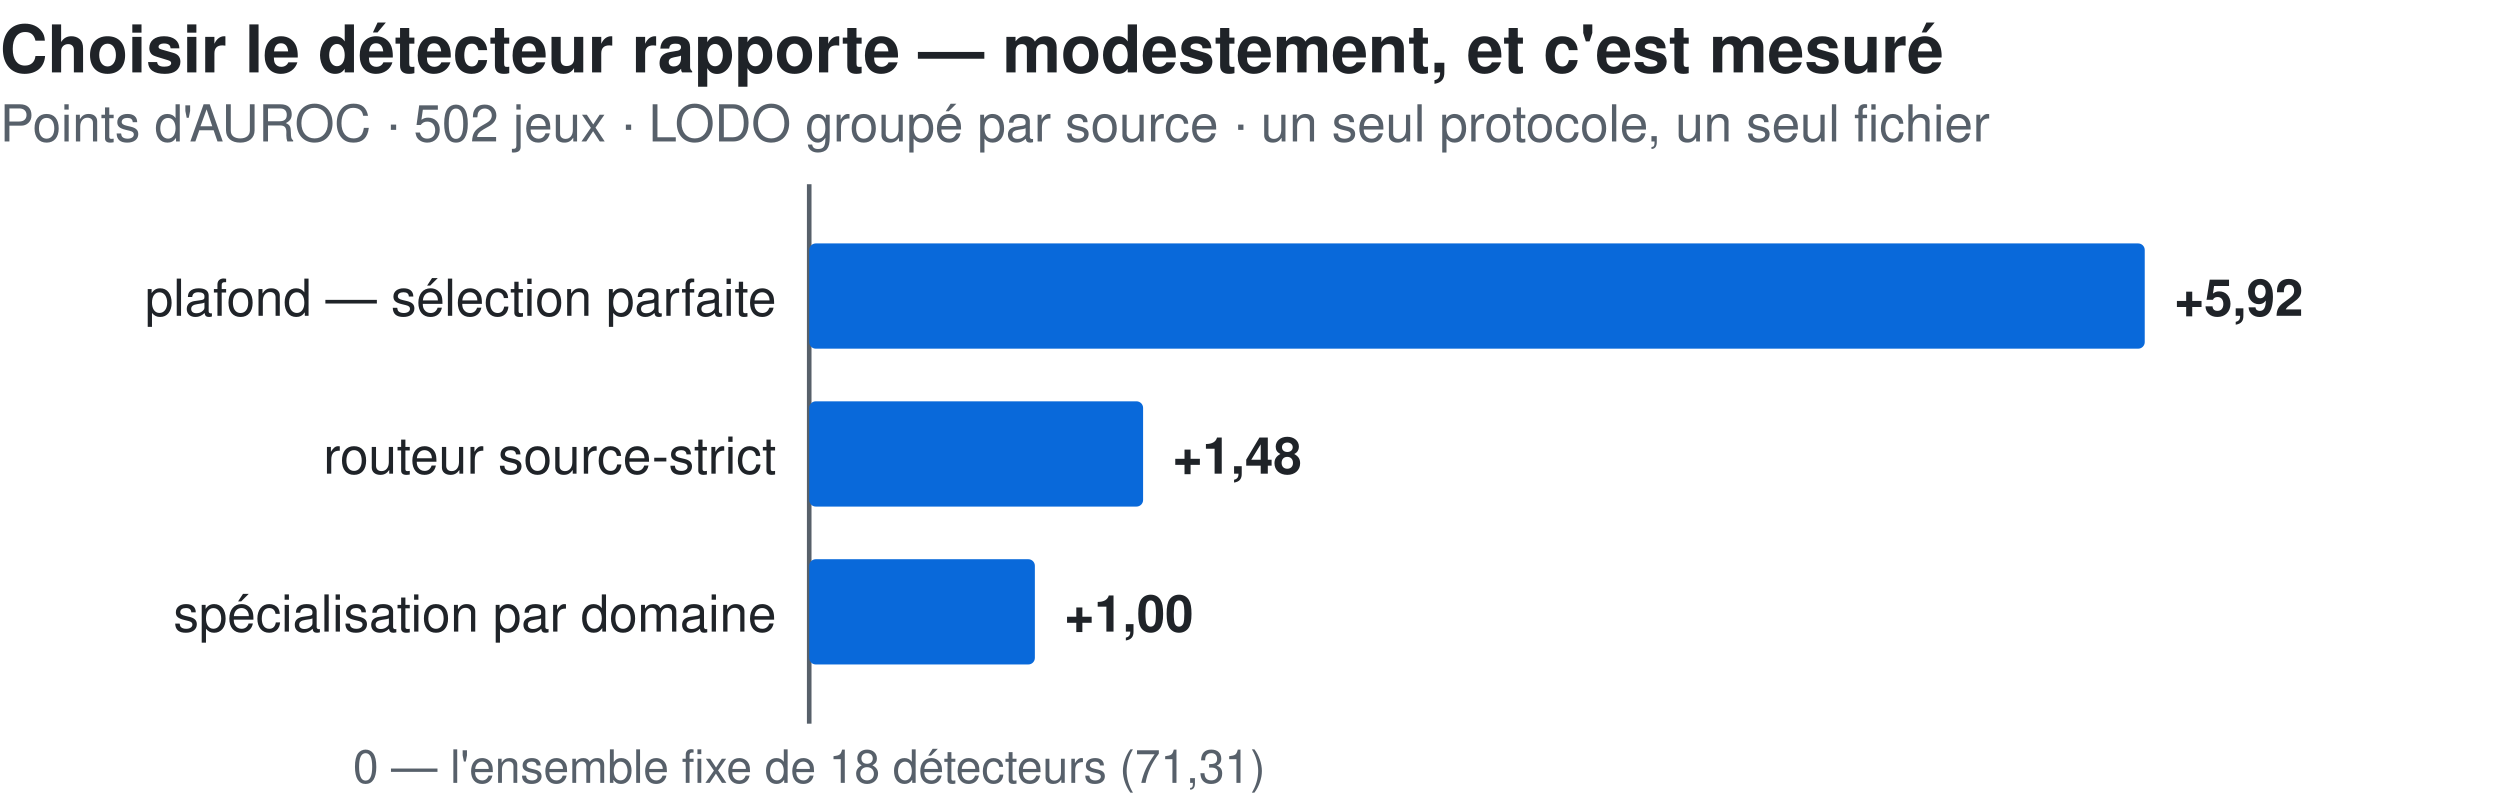
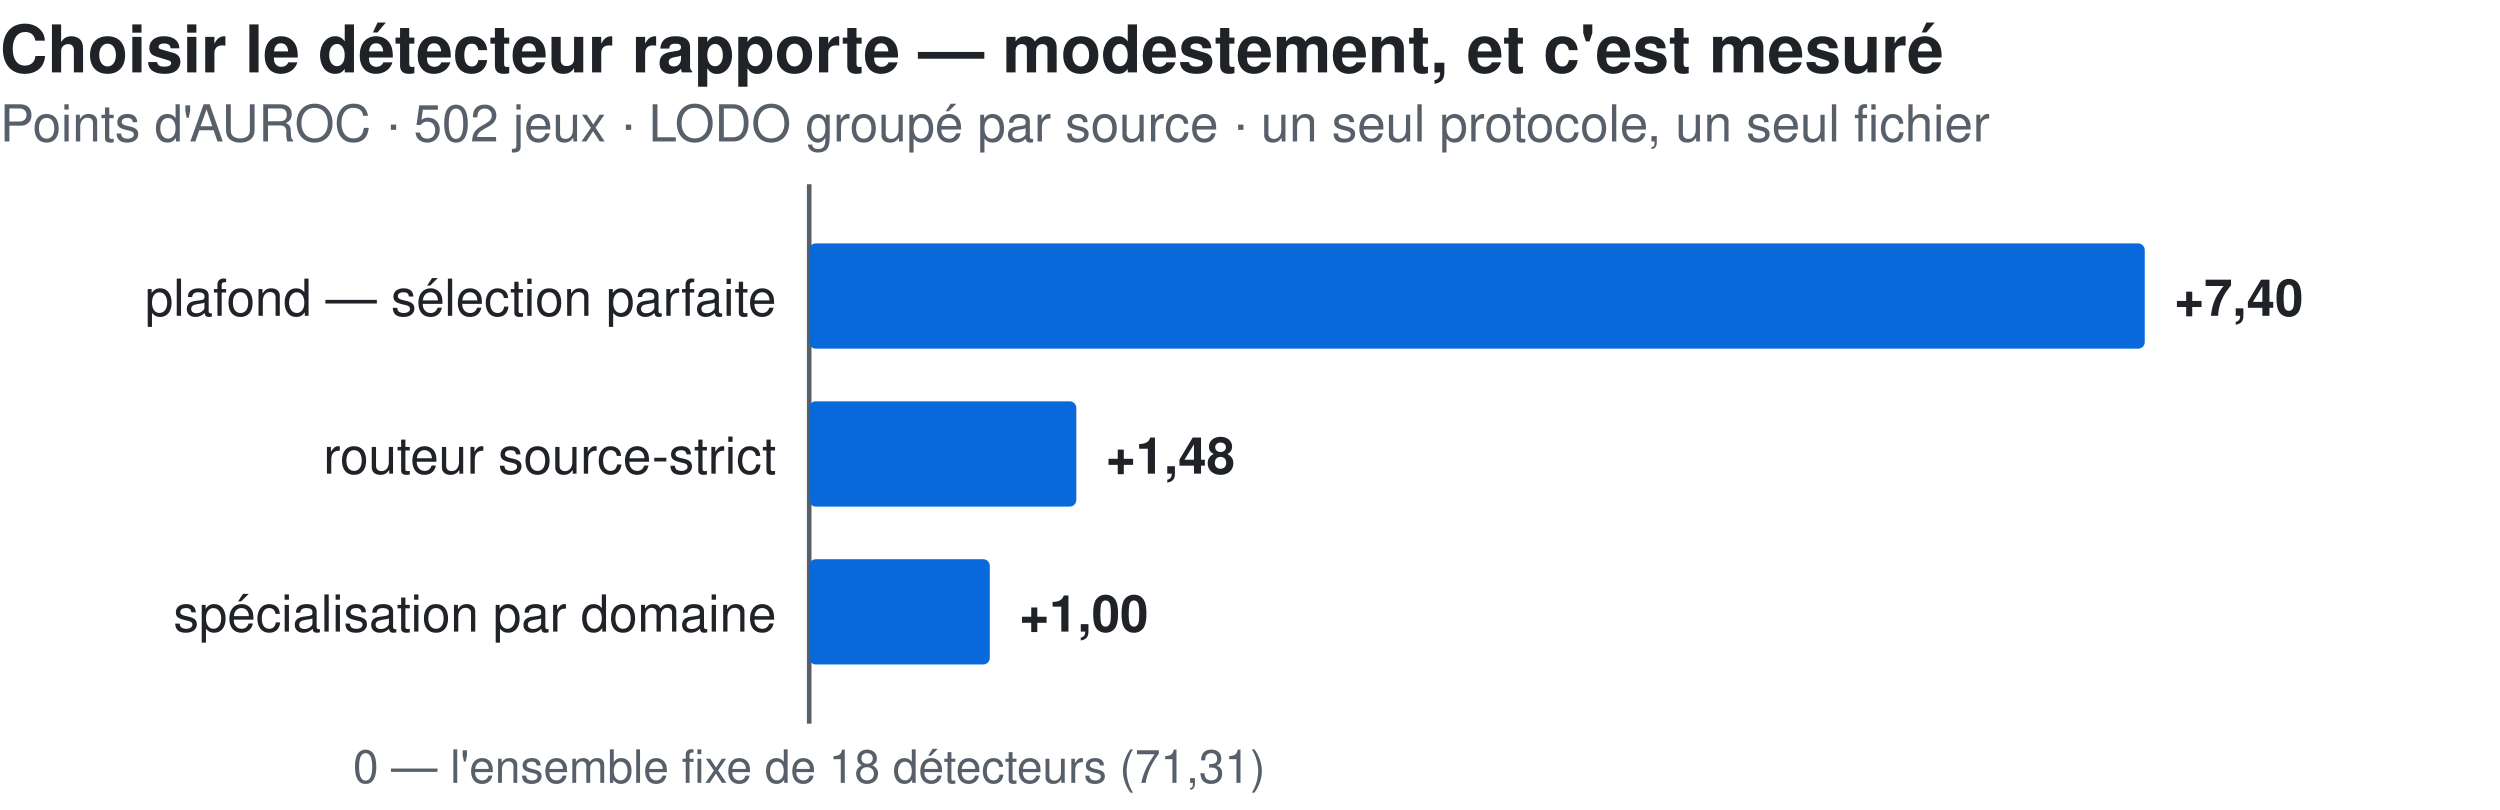
<svg xmlns="http://www.w3.org/2000/svg" viewBox="0 0 760 246" preserveAspectRatio="xMinYMin meet" role="img" font-family="-apple-system,BlinkMacSystemFont,'Segoe UI',Helvetica,Arial,sans-serif">
  <text x="0" y="22" font-size="20" font-weight="600" fill="#1f2328">Choisir le détecteur rapporte — modestement, et c'est mesuré</text>
  <text x="0" y="43" font-size="15.5" fill="#57606a">Points d'AUROC · 502 jeux · LODO groupé par source · un seul protocole, un seul fichier</text>
  <line x1="246.0" y1="56" x2="246.0" y2="220" stroke="#57606a" stroke-width="1.4" />
  <rect x="246.0" y="74" width="406.0" height="32" rx="2" fill="#0969da" />
  <text x="236" y="96" font-size="15.5" text-anchor="end" fill="#1f2328">plafond — sélection parfaite</text>
-   <text x="661.0" y="96" font-size="15.5" font-weight="600" text-anchor="start" fill="#1f2328">+5,92</text>
-   <rect x="246.0" y="122" width="101.5" height="32" rx="2" fill="#0969da" />
+   <text x="661.0" y="96" font-size="15.5" font-weight="600" text-anchor="start" fill="#1f2328">+7,40</text>
+   <rect x="246.0" y="122" width="81.2" height="32" rx="2" fill="#0969da" />
  <text x="236" y="144" font-size="15.5" text-anchor="end" fill="#1f2328">routeur source-strict</text>
-   <text x="356.5" y="144" font-size="15.5" font-weight="600" text-anchor="start" fill="#1f2328">+1,48</text>
-   <rect x="246.0" y="170" width="68.6" height="32" rx="2" fill="#0969da" />
+   <text x="336.2" y="144" font-size="15.5" font-weight="600" text-anchor="start" fill="#1f2328">+1,48</text>
+   <rect x="246.0" y="170" width="54.9" height="32" rx="2" fill="#0969da" />
  <text x="236" y="192" font-size="15.5" text-anchor="end" fill="#1f2328">spécialisation par domaine</text>
-   <text x="323.6" y="192" font-size="15.5" font-weight="600" text-anchor="start" fill="#1f2328">+1,00</text>
+   <text x="309.9" y="192" font-size="15.5" font-weight="600" text-anchor="start" fill="#1f2328">+1,00</text>
  <text x="246.0" y="238" font-size="14" text-anchor="middle" fill="#57606a">0 — l'ensemble fixe de 18 détecteurs (71,31)</text>
</svg>
